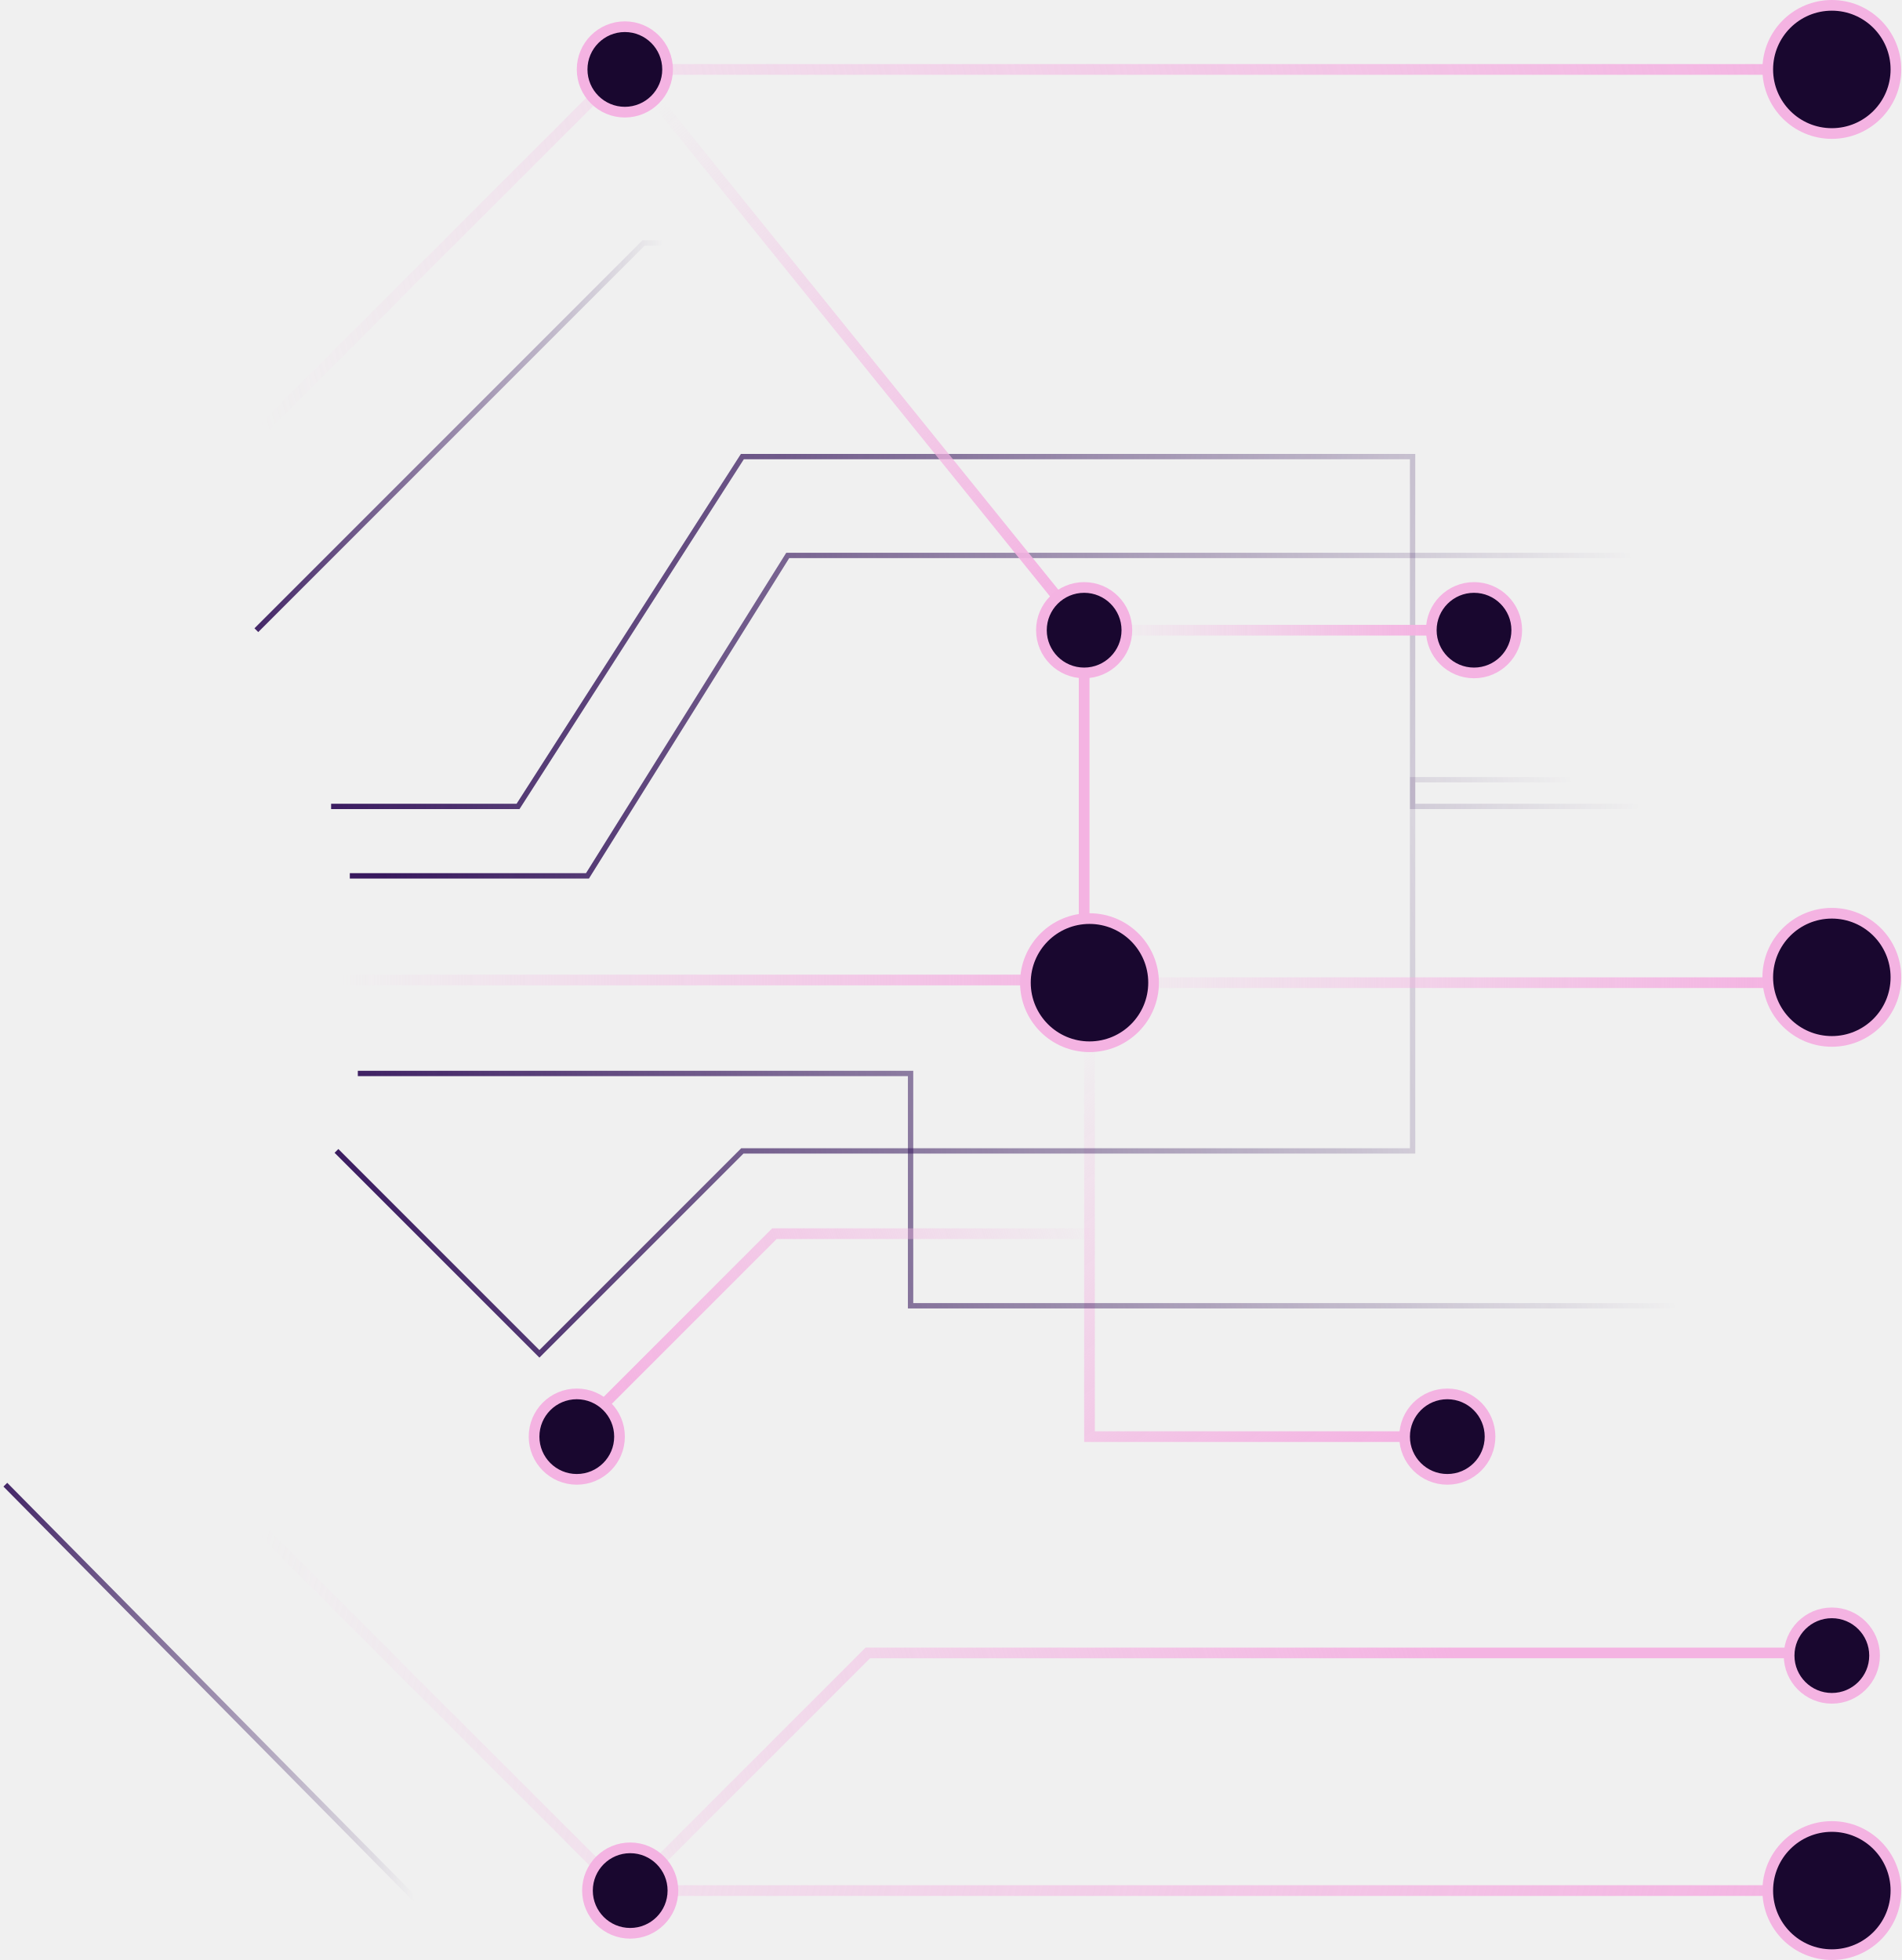
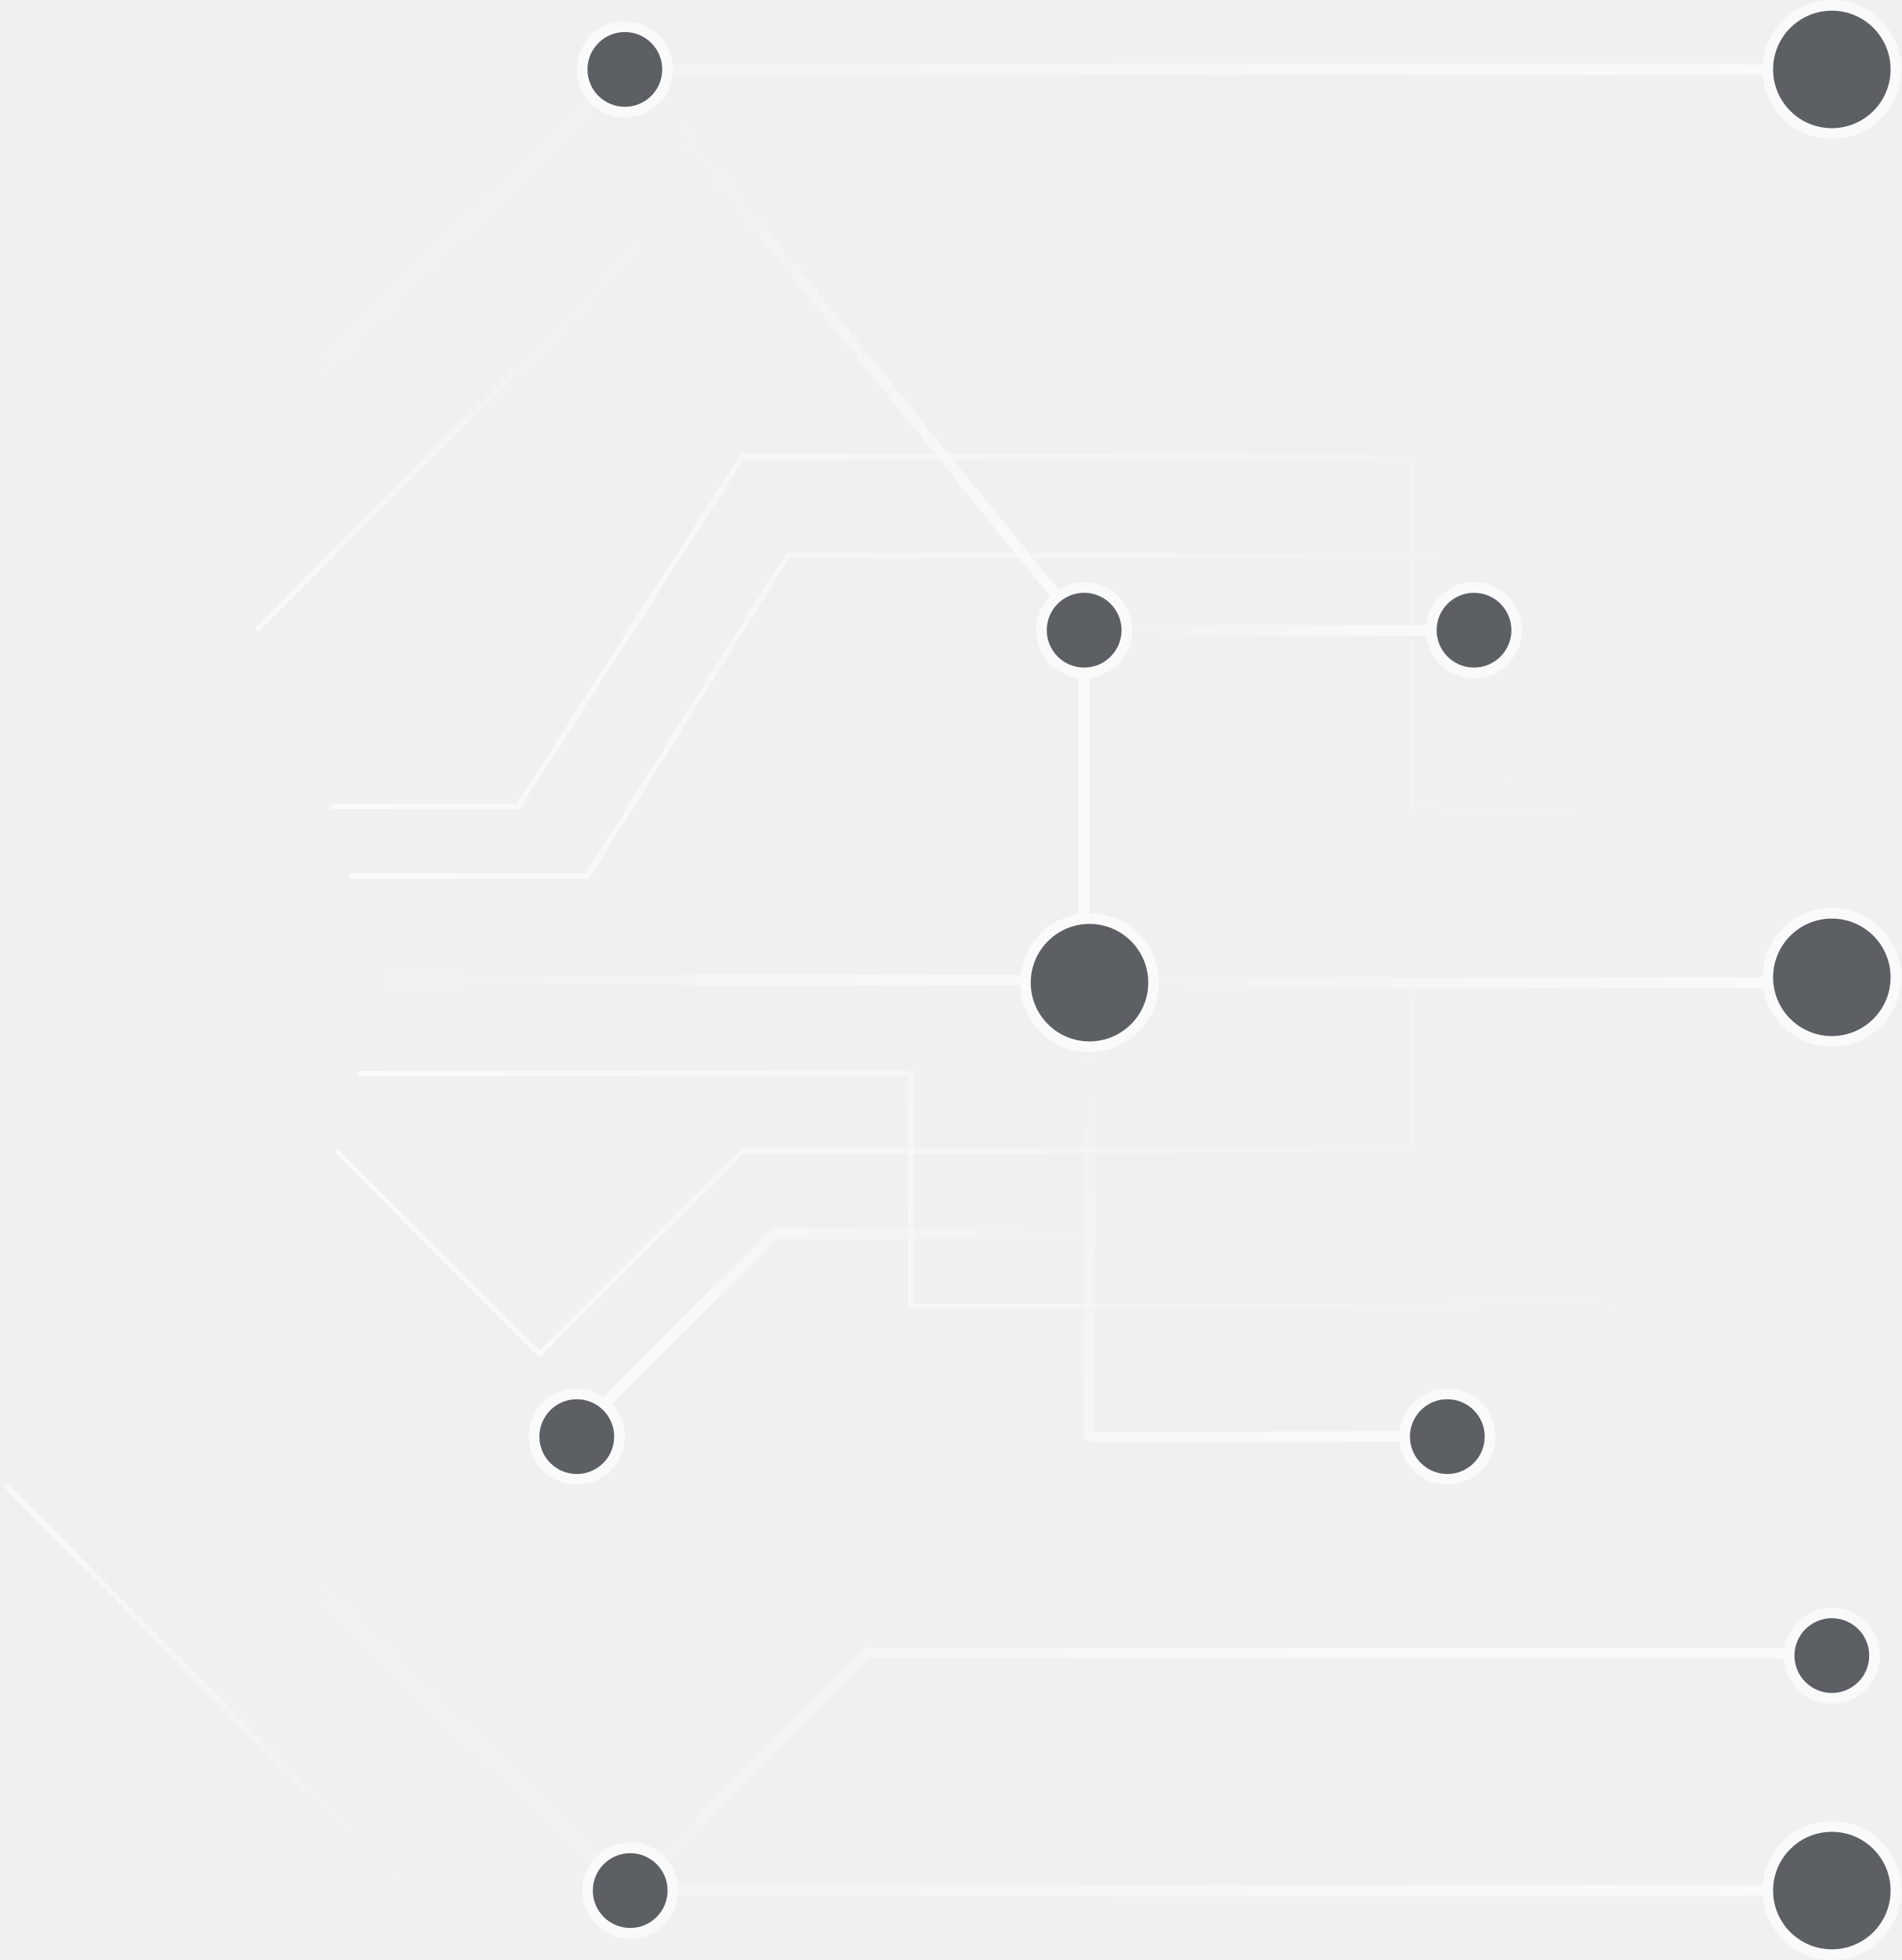
<svg xmlns="http://www.w3.org/2000/svg" width="356" height="367" viewBox="0 0 356 367" fill="none">
-   <path d="M62 151H97L139 85.5H264.5V151H342.5" stroke="url(#paint0_linear)" />
-   <path d="M65.5 164H110L147.5 104H340.5" stroke="url(#paint1_linear)" />
-   <path d="M203 118L119 14" stroke="url(#paint2_linear)" stroke-width="2" />
-   <path d="M204 183V269H271" stroke="url(#paint3_linear)" stroke-width="2" />
-   <path d="M63 215.5L101 253.5L139 215.5H264.5V146H342.5" stroke="url(#paint4_linear)" />
-   <path d="M204 184H346.5" stroke="url(#paint5_linear)" stroke-width="2" />
-   <path d="M116.5 355.5L162.5 309.5L343 309.5" stroke="url(#paint6_linear)" stroke-width="2" />
-   <path d="M49.5 80L116.5 13H331.5" stroke="url(#paint7_linear)" stroke-width="2" />
-   <path d="M49.5 287L116.5 354H331.5" stroke="url(#paint8_linear)" stroke-width="2" />
-   <circle cx="343" cy="13" r="12" fill="#19072F" stroke="#F4B3E2" stroke-width="2" />
-   <circle cx="343" cy="354" r="12" fill="#19072F" stroke="#F4B3E2" stroke-width="2" />
-   <path d="M64 183.5H203.5" stroke="url(#paint9_linear)" stroke-width="2" />
-   <path d="M203 118L203 183" stroke="#F4B3E2" stroke-width="2" />
-   <path d="M203 118H276" stroke="url(#paint10_linear)" stroke-width="2" />
-   <circle cx="203" cy="118" r="8" fill="#19072F" stroke="#F4B3E2" stroke-width="2" />
-   <circle cx="117" cy="13" r="8" fill="#19072F" stroke="#F4B3E2" stroke-width="2" />
-   <circle cx="271" cy="269" r="8" fill="#19072F" stroke="#F4B3E2" stroke-width="2" />
-   <circle cx="343" cy="310" r="8" fill="#19072F" stroke="#F4B3E2" stroke-width="2" />
-   <circle cx="276" cy="118" r="8" fill="#19072F" stroke="#F4B3E2" stroke-width="2" />
-   <circle cx="118" cy="354" r="8" fill="#19072F" stroke="#F4B3E2" stroke-width="2" />
-   <circle cx="204" cy="184" r="12" fill="#19072F" stroke="#F4B3E2" stroke-width="2" />
-   <circle cx="343" cy="183" r="12" fill="#19072F" stroke="#F4B3E2" stroke-width="2" />
-   <path d="M67 201H170.5V244.5H338.5" stroke="url(#paint11_linear)" />
-   <path d="M1 278L87 365" stroke="url(#paint12_linear)" />
-   <path d="M48 118L120.5 45.5H342" stroke="url(#paint13_linear)" />
-   <path d="M204 231H145L107.5 268.5" stroke="url(#paint14_linear)" stroke-width="2" />
-   <circle cx="108" cy="269" r="8" fill="#19072F" stroke="#F4B3E2" stroke-width="2" />
+   <g opacity="0.67">
+     <path d="M62 151H97L139 85.5H264.5V151H342.5" stroke="url(#paint0_linear_3127_5699)" />
+     <path d="M65.5 164H110L147.5 104H340.5" stroke="url(#paint1_linear_3127_5699)" />
+     <path d="M203 118L119 14" stroke="url(#paint2_linear_3127_5699)" stroke-width="2" />
+     <path d="M204 183V269H271" stroke="url(#paint3_linear_3127_5699)" stroke-width="2" />
+     <path d="M63 215.5L101 253.5L139 215.5H264.5V146H342.5" stroke="url(#paint4_linear_3127_5699)" />
+     <path d="M204 184H346.5" stroke="url(#paint5_linear_3127_5699)" stroke-width="2" />
+     <path d="M116.5 355.5L162.5 309.5L343 309.5" stroke="url(#paint6_linear_3127_5699)" stroke-width="2" />
+     <path d="M49.5 80L116.5 13H331.5" stroke="url(#paint7_linear_3127_5699)" stroke-width="2" />
+     <path d="M49.5 287L116.5 354H331.5" stroke="url(#paint8_linear_3127_5699)" stroke-width="2" />
+     <circle cx="343" cy="13" r="12" fill="#13181E" stroke="white" stroke-width="2" />
+     <circle cx="343" cy="354" r="12" fill="#13181E" stroke="white" stroke-width="2" />
+     <path d="M64 183.5H203.5" stroke="url(#paint9_linear_3127_5699)" stroke-width="2" />
+     <path d="M203 118L203 183" stroke="white" stroke-width="2" />
+     <path d="M203 118H276" stroke="url(#paint10_linear_3127_5699)" stroke-width="2" />
+     <circle cx="203" cy="118" r="8" fill="#13181E" stroke="white" stroke-width="2" />
+     <circle cx="117" cy="13" r="8" fill="#13181E" stroke="white" stroke-width="2" />
+     <circle cx="271" cy="269" r="8" fill="#13181E" stroke="white" stroke-width="2" />
+     <circle cx="343" cy="310" r="8" fill="#13181E" stroke="white" stroke-width="2" />
+     <circle cx="276" cy="118" r="8" fill="#13181E" stroke="white" stroke-width="2" />
+     <circle cx="118" cy="354" r="8" fill="#13181E" stroke="white" stroke-width="2" />
+     <circle cx="204" cy="184" r="12" fill="#13181E" stroke="white" stroke-width="2" />
+     <circle cx="343" cy="183" r="12" fill="#13181E" stroke="white" stroke-width="2" />
+     <path d="M67 201H170.5V244.5H338.5" stroke="url(#paint11_linear_3127_5699)" />
+     <path d="M1 278L87 365" stroke="url(#paint12_linear_3127_5699)" />
+     <path d="M48 118L120.5 45.5H342" stroke="url(#paint13_linear_3127_5699)" />
+     <path d="M204 231H145L107.5 268.5" stroke="url(#paint14_linear_3127_5699)" stroke-width="2" />
+     <circle cx="108" cy="269" r="8" fill="#13181E" stroke="white" stroke-width="2" />
+   </g>
  <defs>
-     <linearGradient id="paint0_linear" x1="58.5" y1="152.5" x2="299" y2="196" gradientUnits="userSpaceOnUse">
-       <stop stop-color="#38195E" />
-       <stop offset="1" stop-color="#38195E" stop-opacity="0" />
+     <linearGradient id="paint0_linear_3127_5699" x1="58.5" y1="152.5" x2="299" y2="196" gradientUnits="userSpaceOnUse">
+       <stop stop-color="white" />
+       <stop offset="1" stop-color="white" stop-opacity="0" />
    </linearGradient>
-     <linearGradient id="paint1_linear" x1="61.072" y1="102.475" x2="298.181" y2="60.982" gradientUnits="userSpaceOnUse">
-       <stop stop-color="#38195E" />
-       <stop offset="1" stop-color="#38195E" stop-opacity="0" />
+     <linearGradient id="paint1_linear_3127_5699" x1="61.072" y1="102.475" x2="298.181" y2="60.982" gradientUnits="userSpaceOnUse">
+       <stop stop-color="white" />
+       <stop offset="1" stop-color="white" stop-opacity="0" />
    </linearGradient>
-     <linearGradient id="paint2_linear" x1="200" y1="112" x2="123.5" y2="19.5" gradientUnits="userSpaceOnUse">
-       <stop stop-color="#F4B3E2" />
-       <stop offset="1" stop-color="#F4B3E2" stop-opacity="0" />
+     <linearGradient id="paint2_linear_3127_5699" x1="200" y1="112" x2="123.5" y2="19.5" gradientUnits="userSpaceOnUse">
+       <stop stop-color="white" />
+       <stop offset="1" stop-color="white" stop-opacity="0" />
    </linearGradient>
-     <linearGradient id="paint3_linear" x1="261.5" y1="269" x2="204" y2="192.5" gradientUnits="userSpaceOnUse">
-       <stop stop-color="#F4B3E2" />
-       <stop offset="1" stop-color="#F4B3E2" stop-opacity="0" />
+     <linearGradient id="paint3_linear_3127_5699" x1="261.5" y1="269" x2="204" y2="192.5" gradientUnits="userSpaceOnUse">
+       <stop stop-color="white" />
+       <stop offset="1" stop-color="white" stop-opacity="0" />
    </linearGradient>
-     <linearGradient id="paint4_linear" x1="58.5" y1="214" x2="299" y2="170.5" gradientUnits="userSpaceOnUse">
-       <stop stop-color="#38195E" />
-       <stop offset="1" stop-color="#38195E" stop-opacity="0" />
+     <linearGradient id="paint4_linear_3127_5699" x1="58.5" y1="214" x2="299" y2="170.5" gradientUnits="userSpaceOnUse">
+       <stop stop-color="white" />
+       <stop offset="1" stop-color="white" stop-opacity="0" />
    </linearGradient>
-     <linearGradient id="paint5_linear" x1="333" y1="184" x2="201" y2="184" gradientUnits="userSpaceOnUse">
-       <stop stop-color="#F4B3E2" />
-       <stop offset="1" stop-color="#F4B3E2" stop-opacity="0" />
+     <linearGradient id="paint5_linear_3127_5699" x1="333" y1="184" x2="201" y2="184" gradientUnits="userSpaceOnUse">
+       <stop stop-color="white" />
+       <stop offset="1" stop-color="white" stop-opacity="0" />
    </linearGradient>
-     <linearGradient id="paint6_linear" x1="271" y1="304.5" x2="87" y2="363.5" gradientUnits="userSpaceOnUse">
-       <stop stop-color="#F4B3E2" />
-       <stop offset="1" stop-color="#F4B3E2" stop-opacity="0" />
+     <linearGradient id="paint6_linear_3127_5699" x1="271" y1="304.5" x2="87" y2="363.5" gradientUnits="userSpaceOnUse">
+       <stop stop-color="white" />
+       <stop offset="1" stop-color="white" stop-opacity="0" />
    </linearGradient>
-     <linearGradient id="paint7_linear" x1="343.5" y1="13" x2="50" y2="86" gradientUnits="userSpaceOnUse">
-       <stop stop-color="#F4B3E2" />
-       <stop offset="1" stop-color="#F4B3E2" stop-opacity="0" />
+     <linearGradient id="paint7_linear_3127_5699" x1="343.5" y1="13" x2="50" y2="86" gradientUnits="userSpaceOnUse">
+       <stop stop-color="white" />
+       <stop offset="1" stop-color="white" stop-opacity="0" />
    </linearGradient>
-     <linearGradient id="paint8_linear" x1="343.5" y1="354" x2="50" y2="281" gradientUnits="userSpaceOnUse">
-       <stop stop-color="#F4B3E2" />
-       <stop offset="1" stop-color="#F4B3E2" stop-opacity="0" />
+     <linearGradient id="paint8_linear_3127_5699" x1="343.5" y1="354" x2="50" y2="281" gradientUnits="userSpaceOnUse">
+       <stop stop-color="white" />
+       <stop offset="1" stop-color="white" stop-opacity="0" />
    </linearGradient>
-     <linearGradient id="paint9_linear" x1="212" y1="183.5" x2="64" y2="183.5" gradientUnits="userSpaceOnUse">
-       <stop stop-color="#F4B3E2" />
-       <stop offset="1" stop-color="#F4B3E2" stop-opacity="0" />
+     <linearGradient id="paint9_linear_3127_5699" x1="212" y1="183.5" x2="64" y2="183.5" gradientUnits="userSpaceOnUse">
+       <stop stop-color="white" />
+       <stop offset="1" stop-color="white" stop-opacity="0" />
    </linearGradient>
-     <linearGradient id="paint10_linear" x1="267" y1="119" x2="208" y2="119" gradientUnits="userSpaceOnUse">
-       <stop stop-color="#F4B3E2" />
-       <stop offset="1" stop-color="#F4B3E2" stop-opacity="0" />
+     <linearGradient id="paint10_linear_3127_5699" x1="267" y1="119" x2="208" y2="119" gradientUnits="userSpaceOnUse">
+       <stop stop-color="white" />
+       <stop offset="1" stop-color="white" stop-opacity="0" />
    </linearGradient>
-     <linearGradient id="paint11_linear" x1="57.04" y1="199.894" x2="289.449" y2="143.389" gradientUnits="userSpaceOnUse">
-       <stop stop-color="#38195E" />
-       <stop offset="1" stop-color="#38195E" stop-opacity="0" />
+     <linearGradient id="paint11_linear_3127_5699" x1="57.04" y1="199.894" x2="289.449" y2="143.389" gradientUnits="userSpaceOnUse">
+       <stop stop-color="white" />
+       <stop offset="1" stop-color="white" stop-opacity="0" />
    </linearGradient>
-     <linearGradient id="paint12_linear" x1="-0.385" y1="333.033" x2="75.677" y2="327.802" gradientUnits="userSpaceOnUse">
-       <stop stop-color="#38195E" />
-       <stop offset="1" stop-color="#38195E" stop-opacity="0" />
+     <linearGradient id="paint12_linear_3127_5699" x1="-0.385" y1="333.033" x2="75.677" y2="327.802" gradientUnits="userSpaceOnUse">
+       <stop stop-color="white" />
+       <stop offset="1" stop-color="white" stop-opacity="0" />
    </linearGradient>
-     <linearGradient id="paint13_linear" x1="46.615" y1="62.967" x2="122.677" y2="68.198" gradientUnits="userSpaceOnUse">
-       <stop stop-color="#38195E" />
-       <stop offset="1" stop-color="#38195E" stop-opacity="0" />
+     <linearGradient id="paint13_linear_3127_5699" x1="46.615" y1="62.967" x2="122.677" y2="68.198" gradientUnits="userSpaceOnUse">
+       <stop stop-color="white" />
+       <stop offset="1" stop-color="white" stop-opacity="0" />
    </linearGradient>
-     <linearGradient id="paint14_linear" x1="114" y1="260.5" x2="208" y2="231" gradientUnits="userSpaceOnUse">
-       <stop stop-color="#F4B3E2" />
-       <stop offset="1" stop-color="#F4B3E2" stop-opacity="0" />
+     <linearGradient id="paint14_linear_3127_5699" x1="114" y1="260.5" x2="208" y2="231" gradientUnits="userSpaceOnUse">
+       <stop stop-color="white" />
+       <stop offset="1" stop-color="white" stop-opacity="0" />
    </linearGradient>
  </defs>
</svg>
